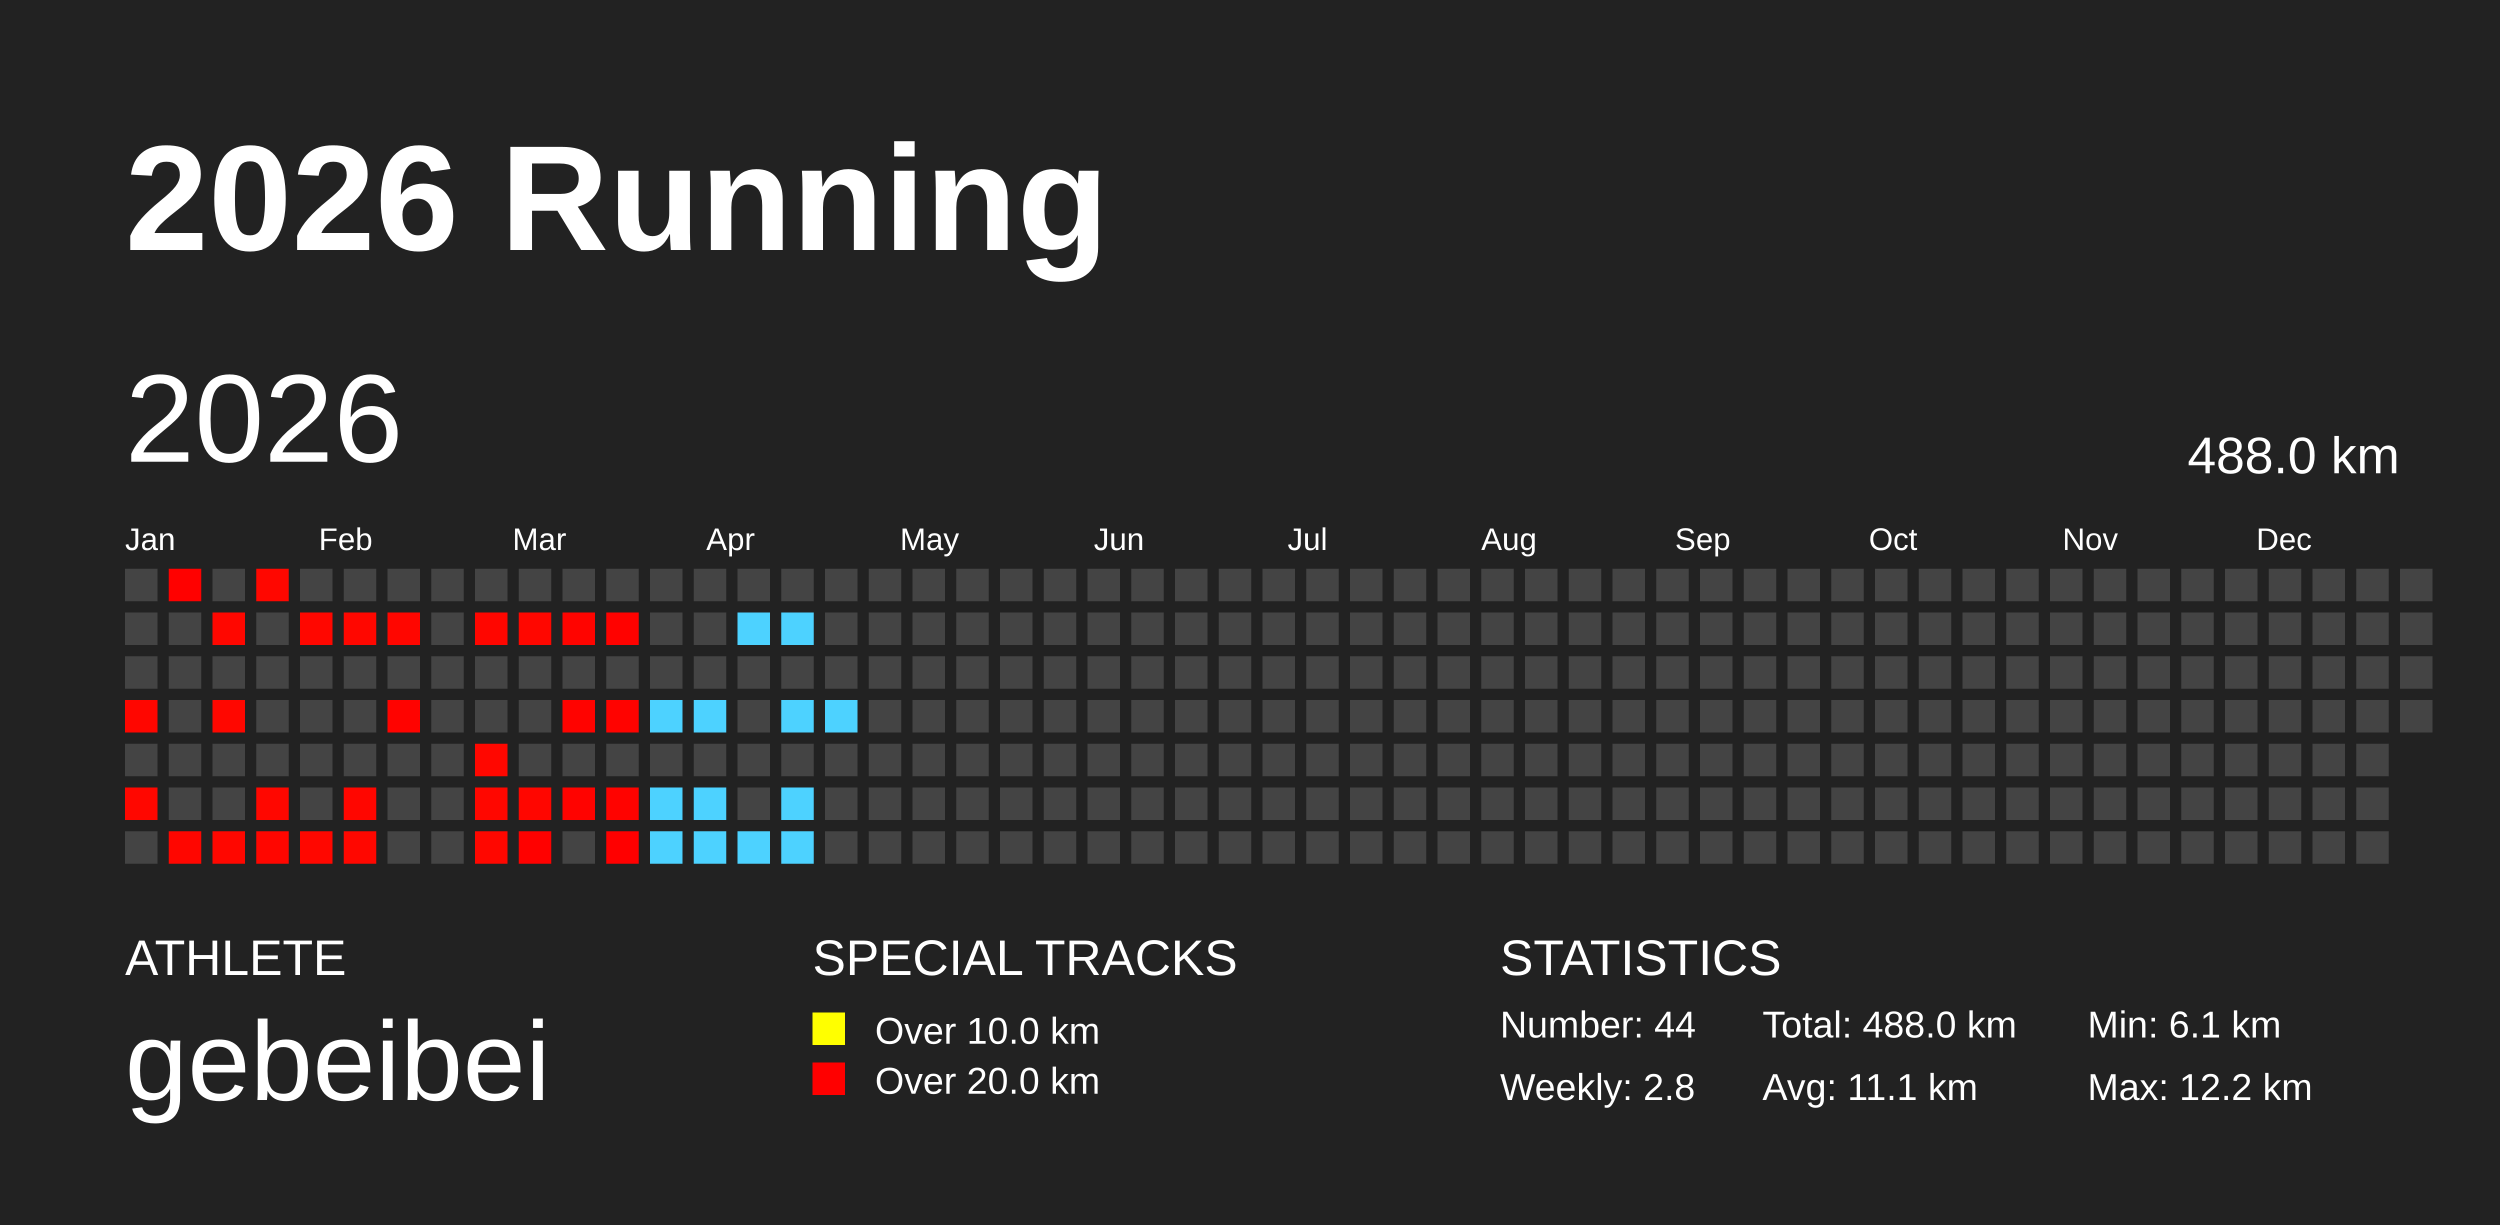
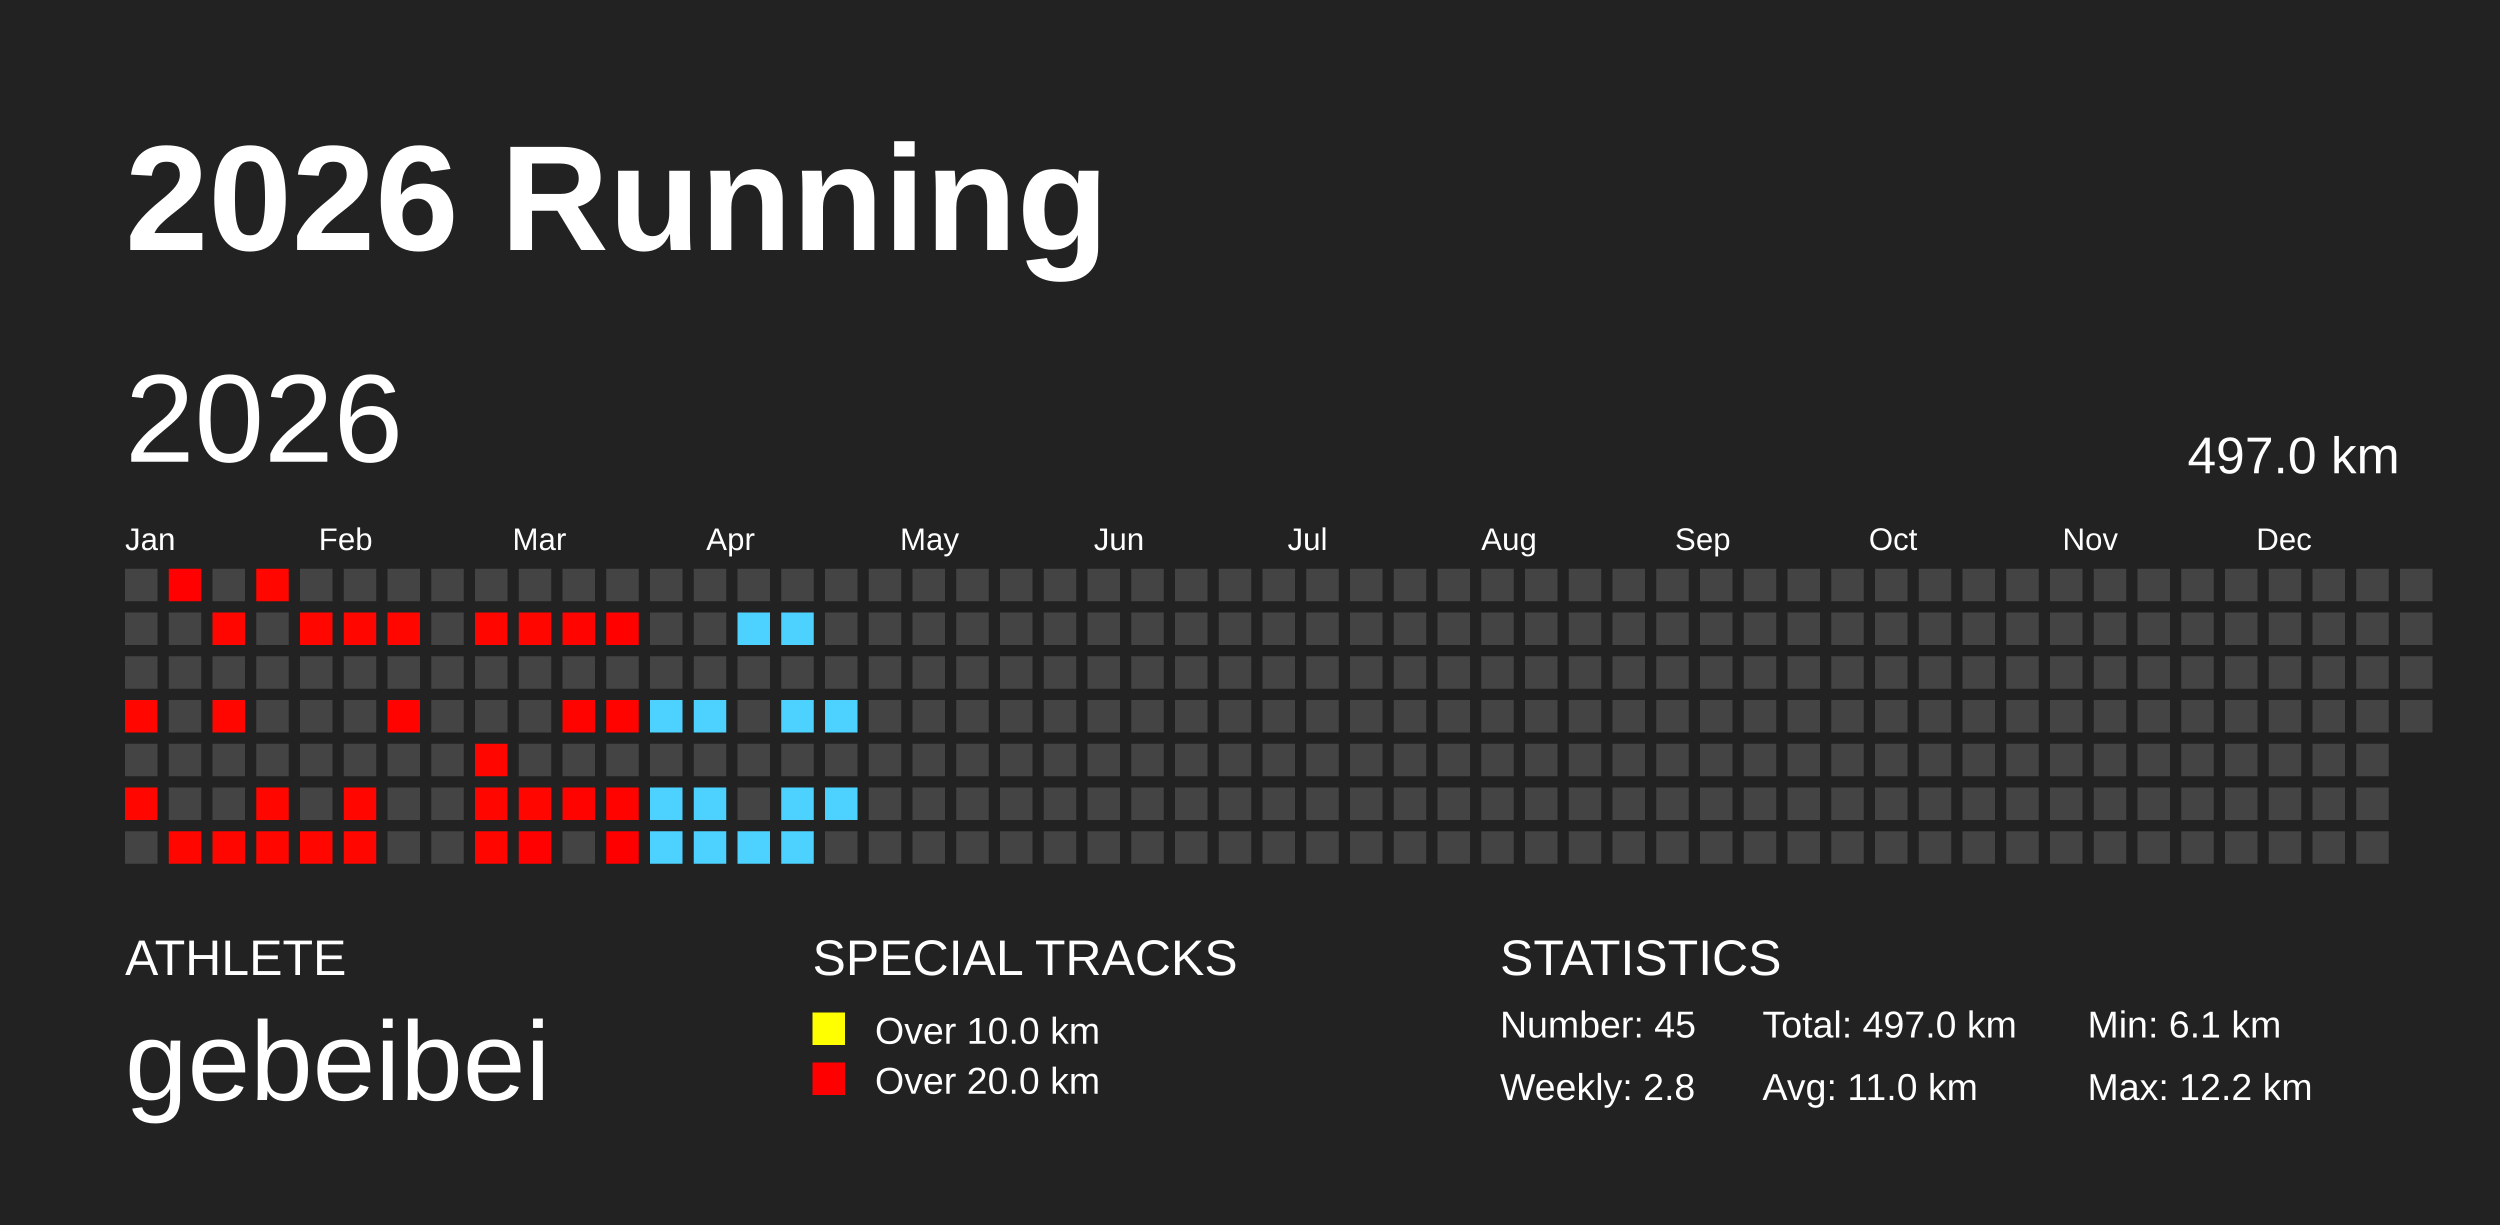
<svg xmlns="http://www.w3.org/2000/svg" baseProfile="full" height="98mm" version="1.1" viewBox="0,0,200,98" width="200mm">
  <defs />
  <rect fill="#222222" height="98" width="200" x="0" y="0" />
  <text fill="#FFFFFF" style="font-size:12px; font-family:Arial; font-weight:bold;" x="10" y="20">2026 Running</text>
  <text fill="#FFFFFF" style="font-size:4px; font-family:Arial" x="10" y="78">ATHLETE</text>
  <text fill="#FFFFFF" style="font-size:9px; font-family:Arial" x="10" y="88">gebeibei</text>
  <text fill="#FFFFFF" style="font-size:4px; font-family:Arial" x="65" y="78">SPECIAL TRACKS</text>
  <rect fill="yellow" height="2.6" width="2.6" x="65" y="81" />
  <text fill="#FFFFFF" style="font-size:3px; font-family:Arial" x="70" y="83.5">Over 10.0 km</text>
  <rect fill="red" height="2.6" width="2.6" x="65" y="85" />
  <text fill="#FFFFFF" style="font-size:3px; font-family:Arial" x="70" y="87.5">Over 20.0 km</text>
  <text fill="#FFFFFF" style="font-size:4px; font-family:Arial" x="120" y="78">STATISTICS</text>
-   <text fill="#FFFFFF" style="font-size:3px; font-family:Arial" x="120" y="83">Number: 44</text>
+   <text fill="#FFFFFF" style="font-size:3px; font-family:Arial" x="120" y="83">Number: 45</text>
  <text fill="#FFFFFF" style="font-size:3px; font-family:Arial" x="120" y="88">Weekly: 2.8</text>
-   <text fill="#FFFFFF" style="font-size:3px; font-family:Arial" x="141" y="83">Total: 488.0 km</text>
-   <text fill="#FFFFFF" style="font-size:3px; font-family:Arial" x="141" y="88">Avg: 11.1 km</text>
+   <text fill="#FFFFFF" style="font-size:3px; font-family:Arial" x="141" y="83">Total: 497.0 km</text>
+   <text fill="#FFFFFF" style="font-size:3px; font-family:Arial" x="141" y="88">Avg: 11.0 km</text>
  <text fill="#FFFFFF" style="font-size:3px; font-family:Arial" x="167" y="83">Min: 6.1 km</text>
  <text fill="#FFFFFF" style="font-size:3px; font-family:Arial" x="167" y="88">Max: 12.2 km</text>
  <text dominant-baseline="hanging" fill="#FFFFFF" style="font-size:10.0px; font-family:Arial;" x="10" y="30">2026</text>
-   <text dominant-baseline="hanging" fill="#FFFFFF" style="font-size:4.125px; font-family:Arial;" x="175" y="35">488.0 km</text>
+   <text dominant-baseline="hanging" fill="#FFFFFF" style="font-size:4.125px; font-family:Arial;" x="175" y="35">497.0 km</text>
  <text fill="#FFFFFF" style="font-size:2.5px; font-family:Arial" x="10.0" y="44">Jan</text>
  <text fill="#FFFFFF" style="font-size:2.5px; font-family:Arial" x="25.5" y="44">Feb</text>
  <text fill="#FFFFFF" style="font-size:2.5px; font-family:Arial" x="41.0" y="44">Mar</text>
  <text fill="#FFFFFF" style="font-size:2.5px; font-family:Arial" x="56.5" y="44">Apr</text>
  <text fill="#FFFFFF" style="font-size:2.5px; font-family:Arial" x="72.0" y="44">May</text>
  <text fill="#FFFFFF" style="font-size:2.5px; font-family:Arial" x="87.5" y="44">Jun</text>
  <text fill="#FFFFFF" style="font-size:2.5px; font-family:Arial" x="103.0" y="44">Jul</text>
  <text fill="#FFFFFF" style="font-size:2.5px; font-family:Arial" x="118.5" y="44">Aug</text>
  <text fill="#FFFFFF" style="font-size:2.5px; font-family:Arial" x="134.0" y="44">Sep</text>
  <text fill="#FFFFFF" style="font-size:2.5px; font-family:Arial" x="149.5" y="44">Oct</text>
  <text fill="#FFFFFF" style="font-size:2.5px; font-family:Arial" x="165.0" y="44">Nov</text>
  <text fill="#FFFFFF" style="font-size:2.5px; font-family:Arial" x="180.5" y="44">Dec</text>
  <rect fill="#444444" height="2.6" width="2.6" x="10.0" y="45.5" />
  <rect fill="#444444" height="2.6" width="2.6" x="10.0" y="49.0" />
  <rect fill="#444444" height="2.6" width="2.6" x="10.0" y="52.5" />
  <rect fill="#ff0600" height="2.6" width="2.6" x="10.0" y="56.0" />
  <rect fill="#444444" height="2.6" width="2.6" x="10.0" y="59.5" />
  <rect fill="#ff0700" height="2.6" width="2.6" x="10.0" y="63.0" />
  <rect fill="#444444" height="2.6" width="2.6" x="10.0" y="66.5" />
  <rect fill="#ff0100" height="2.6" width="2.6" x="13.5" y="45.5" />
  <rect fill="#444444" height="2.6" width="2.6" x="13.5" y="49.0" />
  <rect fill="#444444" height="2.6" width="2.6" x="13.5" y="52.5" />
  <rect fill="#444444" height="2.6" width="2.6" x="13.5" y="56.0" />
  <rect fill="#444444" height="2.6" width="2.6" x="13.5" y="59.5" />
  <rect fill="#444444" height="2.6" width="2.6" x="13.5" y="63.0" />
  <rect fill="#ff0600" height="2.6" width="2.6" x="13.5" y="66.5" />
  <rect fill="#444444" height="2.6" width="2.6" x="17.0" y="45.5" />
  <rect fill="#ff0700" height="2.6" width="2.6" x="17.0" y="49.0" />
  <rect fill="#444444" height="2.6" width="2.6" x="17.0" y="52.5" />
  <rect fill="#ff0700" height="2.6" width="2.6" x="17.0" y="56.0" />
  <rect fill="#444444" height="2.6" width="2.6" x="17.0" y="59.5" />
  <rect fill="#444444" height="2.6" width="2.6" x="17.0" y="63.0" />
  <rect fill="#ff0700" height="2.6" width="2.6" x="17.0" y="66.5" />
  <rect fill="#ff0700" height="2.6" width="2.6" x="20.5" y="45.5" />
  <rect fill="#444444" height="2.6" width="2.6" x="20.5" y="49.0" />
  <rect fill="#444444" height="2.6" width="2.6" x="20.5" y="52.5" />
  <rect fill="#444444" height="2.6" width="2.6" x="20.5" y="56.0" />
  <rect fill="#444444" height="2.6" width="2.6" x="20.5" y="59.5" />
  <rect fill="#ff0700" height="2.6" width="2.6" x="20.5" y="63.0" />
  <rect fill="#ff0600" height="2.6" width="2.6" x="20.5" y="66.5" />
  <rect fill="#444444" height="2.6" width="2.6" x="24.0" y="45.5" />
  <rect fill="#ff0700" height="2.6" width="2.6" x="24.0" y="49.0" />
  <rect fill="#444444" height="2.6" width="2.6" x="24.0" y="52.5" />
  <rect fill="#444444" height="2.6" width="2.6" x="24.0" y="56.0" />
  <rect fill="#444444" height="2.6" width="2.6" x="24.0" y="59.5" />
  <rect fill="#444444" height="2.6" width="2.6" x="24.0" y="63.0" />
  <rect fill="#ff0700" height="2.6" width="2.6" x="24.0" y="66.5" />
  <rect fill="#444444" height="2.6" width="2.6" x="27.5" y="45.5" />
  <rect fill="#ff0700" height="2.6" width="2.6" x="27.5" y="49.0" />
  <rect fill="#444444" height="2.6" width="2.6" x="27.5" y="52.5" />
  <rect fill="#444444" height="2.6" width="2.6" x="27.5" y="56.0" />
  <rect fill="#444444" height="2.6" width="2.6" x="27.5" y="59.5" />
  <rect fill="#ff0600" height="2.6" width="2.6" x="27.5" y="63.0" />
  <rect fill="#ff0700" height="2.6" width="2.6" x="27.5" y="66.5" />
  <rect fill="#444444" height="2.6" width="2.6" x="31.0" y="45.5" />
  <rect fill="#ff0600" height="2.6" width="2.6" x="31.0" y="49.0" />
  <rect fill="#444444" height="2.6" width="2.6" x="31.0" y="52.5" />
  <rect fill="#ff0300" height="2.6" width="2.6" x="31.0" y="56.0" />
  <rect fill="#444444" height="2.6" width="2.6" x="31.0" y="59.5" />
  <rect fill="#444444" height="2.6" width="2.6" x="31.0" y="63.0" />
  <rect fill="#444444" height="2.6" width="2.6" x="31.0" y="66.5" />
  <rect fill="#444444" height="2.6" width="2.6" x="34.5" y="45.5" />
  <rect fill="#444444" height="2.6" width="2.6" x="34.5" y="49.0" />
  <rect fill="#444444" height="2.6" width="2.6" x="34.5" y="52.5" />
  <rect fill="#444444" height="2.6" width="2.6" x="34.5" y="56.0" />
  <rect fill="#444444" height="2.6" width="2.6" x="34.5" y="59.5" />
  <rect fill="#444444" height="2.6" width="2.6" x="34.5" y="63.0" />
  <rect fill="#444444" height="2.6" width="2.6" x="34.5" y="66.5" />
  <rect fill="#444444" height="2.6" width="2.6" x="38.0" y="45.5" />
  <rect fill="#ff0600" height="2.6" width="2.6" x="38.0" y="49.0" />
  <rect fill="#444444" height="2.6" width="2.6" x="38.0" y="52.5" />
  <rect fill="#444444" height="2.6" width="2.6" x="38.0" y="56.0" />
  <rect fill="#ff0700" height="2.6" width="2.6" x="38.0" y="59.5" />
  <rect fill="#ff0700" height="2.6" width="2.6" x="38.0" y="63.0" />
  <rect fill="#ff0700" height="2.6" width="2.6" x="38.0" y="66.5" />
  <rect fill="#444444" height="2.6" width="2.6" x="41.5" y="45.5" />
  <rect fill="#ff0700" height="2.6" width="2.6" x="41.5" y="49.0" />
  <rect fill="#444444" height="2.6" width="2.6" x="41.5" y="52.5" />
  <rect fill="#444444" height="2.6" width="2.6" x="41.5" y="56.0" />
  <rect fill="#444444" height="2.6" width="2.6" x="41.5" y="59.5" />
  <rect fill="#ff0600" height="2.6" width="2.6" x="41.5" y="63.0" />
  <rect fill="#ff0100" height="2.6" width="2.6" x="41.5" y="66.5" />
  <rect fill="#444444" height="2.6" width="2.6" x="45.0" y="45.5" />
  <rect fill="#ff0400" height="2.6" width="2.6" x="45.0" y="49.0" />
  <rect fill="#444444" height="2.6" width="2.6" x="45.0" y="52.5" />
  <rect fill="#ff0300" height="2.6" width="2.6" x="45.0" y="56.0" />
  <rect fill="#444444" height="2.6" width="2.6" x="45.0" y="59.5" />
  <rect fill="#ff0300" height="2.6" width="2.6" x="45.0" y="63.0" />
  <rect fill="#444444" height="2.6" width="2.6" x="45.0" y="66.5" />
  <rect fill="#444444" height="2.6" width="2.6" x="48.5" y="45.5" />
  <rect fill="#ff0200" height="2.6" width="2.6" x="48.5" y="49.0" />
  <rect fill="#444444" height="2.6" width="2.6" x="48.5" y="52.5" />
  <rect fill="#ff0300" height="2.6" width="2.6" x="48.5" y="56.0" />
  <rect fill="#444444" height="2.6" width="2.6" x="48.5" y="59.5" />
  <rect fill="#ff0300" height="2.6" width="2.6" x="48.5" y="63.0" />
  <rect fill="#ff0000" height="2.6" width="2.6" x="48.5" y="66.5" />
  <rect fill="#444444" height="2.6" width="2.6" x="52.0" y="45.5" />
  <rect fill="#444444" height="2.6" width="2.6" x="52.0" y="49.0" />
  <rect fill="#444444" height="2.6" width="2.6" x="52.0" y="52.5" />
  <rect fill="#4dd2ff" height="2.6" width="2.6" x="52.0" y="56.0" />
  <rect fill="#444444" height="2.6" width="2.6" x="52.0" y="59.5" />
  <rect fill="#4dd2ff" height="2.6" width="2.6" x="52.0" y="63.0" />
  <rect fill="#4dd2ff" height="2.6" width="2.6" x="52.0" y="66.5" />
  <rect fill="#444444" height="2.6" width="2.6" x="55.5" y="45.5" />
  <rect fill="#444444" height="2.6" width="2.6" x="55.5" y="49.0" />
  <rect fill="#444444" height="2.6" width="2.6" x="55.5" y="52.5" />
  <rect fill="#4dd2ff" height="2.6" width="2.6" x="55.5" y="56.0" />
  <rect fill="#444444" height="2.6" width="2.6" x="55.5" y="59.5" />
  <rect fill="#4dd2ff" height="2.6" width="2.6" x="55.5" y="63.0" />
  <rect fill="#4dd2ff" height="2.6" width="2.6" x="55.5" y="66.5" />
  <rect fill="#444444" height="2.6" width="2.6" x="59.0" y="45.5" />
  <rect fill="#4dd2ff" height="2.6" width="2.6" x="59.0" y="49.0" />
  <rect fill="#444444" height="2.6" width="2.6" x="59.0" y="52.5" />
  <rect fill="#444444" height="2.6" width="2.6" x="59.0" y="56.0" />
  <rect fill="#444444" height="2.6" width="2.6" x="59.0" y="59.5" />
  <rect fill="#444444" height="2.6" width="2.6" x="59.0" y="63.0" />
  <rect fill="#4dd2ff" height="2.6" width="2.6" x="59.0" y="66.5" />
  <rect fill="#444444" height="2.6" width="2.6" x="62.5" y="45.5" />
  <rect fill="#4dd2ff" height="2.6" width="2.6" x="62.5" y="49.0" />
  <rect fill="#444444" height="2.6" width="2.6" x="62.5" y="52.5" />
  <rect fill="#4dd2ff" height="2.6" width="2.6" x="62.5" y="56.0" />
  <rect fill="#444444" height="2.6" width="2.6" x="62.5" y="59.5" />
  <rect fill="#4dd2ff" height="2.6" width="2.6" x="62.5" y="63.0" />
  <rect fill="#4dd2ff" height="2.6" width="2.6" x="62.5" y="66.5" />
  <rect fill="#444444" height="2.6" width="2.6" x="66.0" y="45.5" />
  <rect fill="#444444" height="2.6" width="2.6" x="66.0" y="49.0" />
  <rect fill="#444444" height="2.6" width="2.6" x="66.0" y="52.5" />
  <rect fill="#4dd2ff" height="2.6" width="2.6" x="66.0" y="56.0" />
  <rect fill="#444444" height="2.6" width="2.6" x="66.0" y="59.5" />
-   <rect fill="#444444" height="2.6" width="2.6" x="66.0" y="63.0" />
+   <rect fill="#4dd2ff" height="2.6" width="2.6" x="66.0" y="63.0" />
  <rect fill="#444444" height="2.6" width="2.6" x="66.0" y="66.5" />
  <rect fill="#444444" height="2.6" width="2.6" x="69.5" y="45.5" />
  <rect fill="#444444" height="2.6" width="2.6" x="69.5" y="49.0" />
  <rect fill="#444444" height="2.6" width="2.6" x="69.5" y="52.5" />
  <rect fill="#444444" height="2.6" width="2.6" x="69.5" y="56.0" />
  <rect fill="#444444" height="2.6" width="2.6" x="69.5" y="59.5" />
  <rect fill="#444444" height="2.6" width="2.6" x="69.5" y="63.0" />
  <rect fill="#444444" height="2.6" width="2.6" x="69.5" y="66.5" />
  <rect fill="#444444" height="2.6" width="2.6" x="73.0" y="45.5" />
  <rect fill="#444444" height="2.6" width="2.6" x="73.0" y="49.0" />
  <rect fill="#444444" height="2.6" width="2.6" x="73.0" y="52.5" />
  <rect fill="#444444" height="2.6" width="2.6" x="73.0" y="56.0" />
  <rect fill="#444444" height="2.6" width="2.6" x="73.0" y="59.5" />
  <rect fill="#444444" height="2.6" width="2.6" x="73.0" y="63.0" />
  <rect fill="#444444" height="2.6" width="2.6" x="73.0" y="66.5" />
  <rect fill="#444444" height="2.6" width="2.6" x="76.5" y="45.5" />
  <rect fill="#444444" height="2.6" width="2.6" x="76.5" y="49.0" />
  <rect fill="#444444" height="2.6" width="2.6" x="76.5" y="52.5" />
  <rect fill="#444444" height="2.6" width="2.6" x="76.5" y="56.0" />
  <rect fill="#444444" height="2.6" width="2.6" x="76.5" y="59.5" />
  <rect fill="#444444" height="2.6" width="2.6" x="76.5" y="63.0" />
  <rect fill="#444444" height="2.6" width="2.6" x="76.5" y="66.5" />
  <rect fill="#444444" height="2.6" width="2.6" x="80.0" y="45.5" />
  <rect fill="#444444" height="2.6" width="2.6" x="80.0" y="49.0" />
  <rect fill="#444444" height="2.6" width="2.6" x="80.0" y="52.5" />
  <rect fill="#444444" height="2.6" width="2.6" x="80.0" y="56.0" />
  <rect fill="#444444" height="2.6" width="2.6" x="80.0" y="59.5" />
  <rect fill="#444444" height="2.6" width="2.6" x="80.0" y="63.0" />
  <rect fill="#444444" height="2.6" width="2.6" x="80.0" y="66.5" />
  <rect fill="#444444" height="2.6" width="2.6" x="83.5" y="45.5" />
  <rect fill="#444444" height="2.6" width="2.6" x="83.5" y="49.0" />
  <rect fill="#444444" height="2.6" width="2.6" x="83.5" y="52.5" />
  <rect fill="#444444" height="2.6" width="2.6" x="83.5" y="56.0" />
  <rect fill="#444444" height="2.6" width="2.6" x="83.5" y="59.5" />
  <rect fill="#444444" height="2.6" width="2.6" x="83.5" y="63.0" />
  <rect fill="#444444" height="2.6" width="2.6" x="83.5" y="66.5" />
  <rect fill="#444444" height="2.6" width="2.6" x="87.0" y="45.5" />
  <rect fill="#444444" height="2.6" width="2.6" x="87.0" y="49.0" />
  <rect fill="#444444" height="2.6" width="2.6" x="87.0" y="52.5" />
  <rect fill="#444444" height="2.6" width="2.6" x="87.0" y="56.0" />
  <rect fill="#444444" height="2.6" width="2.6" x="87.0" y="59.5" />
  <rect fill="#444444" height="2.6" width="2.6" x="87.0" y="63.0" />
  <rect fill="#444444" height="2.6" width="2.6" x="87.0" y="66.5" />
  <rect fill="#444444" height="2.6" width="2.6" x="90.5" y="45.5" />
  <rect fill="#444444" height="2.6" width="2.6" x="90.5" y="49.0" />
  <rect fill="#444444" height="2.6" width="2.6" x="90.5" y="52.5" />
  <rect fill="#444444" height="2.6" width="2.6" x="90.5" y="56.0" />
  <rect fill="#444444" height="2.6" width="2.6" x="90.5" y="59.5" />
  <rect fill="#444444" height="2.6" width="2.6" x="90.5" y="63.0" />
  <rect fill="#444444" height="2.6" width="2.6" x="90.5" y="66.5" />
  <rect fill="#444444" height="2.6" width="2.6" x="94.0" y="45.5" />
  <rect fill="#444444" height="2.6" width="2.6" x="94.0" y="49.0" />
  <rect fill="#444444" height="2.6" width="2.6" x="94.0" y="52.5" />
  <rect fill="#444444" height="2.6" width="2.6" x="94.0" y="56.0" />
  <rect fill="#444444" height="2.6" width="2.6" x="94.0" y="59.5" />
  <rect fill="#444444" height="2.6" width="2.6" x="94.0" y="63.0" />
  <rect fill="#444444" height="2.6" width="2.6" x="94.0" y="66.5" />
  <rect fill="#444444" height="2.6" width="2.6" x="97.5" y="45.5" />
  <rect fill="#444444" height="2.6" width="2.6" x="97.5" y="49.0" />
  <rect fill="#444444" height="2.6" width="2.6" x="97.5" y="52.5" />
  <rect fill="#444444" height="2.6" width="2.6" x="97.5" y="56.0" />
  <rect fill="#444444" height="2.6" width="2.6" x="97.5" y="59.5" />
  <rect fill="#444444" height="2.6" width="2.6" x="97.5" y="63.0" />
  <rect fill="#444444" height="2.6" width="2.6" x="97.5" y="66.5" />
  <rect fill="#444444" height="2.6" width="2.6" x="101.0" y="45.5" />
  <rect fill="#444444" height="2.6" width="2.6" x="101.0" y="49.0" />
  <rect fill="#444444" height="2.6" width="2.6" x="101.0" y="52.5" />
  <rect fill="#444444" height="2.6" width="2.6" x="101.0" y="56.0" />
  <rect fill="#444444" height="2.6" width="2.6" x="101.0" y="59.5" />
  <rect fill="#444444" height="2.6" width="2.6" x="101.0" y="63.0" />
  <rect fill="#444444" height="2.6" width="2.6" x="101.0" y="66.5" />
  <rect fill="#444444" height="2.6" width="2.6" x="104.5" y="45.5" />
  <rect fill="#444444" height="2.6" width="2.6" x="104.5" y="49.0" />
  <rect fill="#444444" height="2.6" width="2.6" x="104.5" y="52.5" />
  <rect fill="#444444" height="2.6" width="2.6" x="104.5" y="56.0" />
  <rect fill="#444444" height="2.6" width="2.6" x="104.5" y="59.5" />
  <rect fill="#444444" height="2.6" width="2.6" x="104.5" y="63.0" />
  <rect fill="#444444" height="2.6" width="2.6" x="104.5" y="66.5" />
  <rect fill="#444444" height="2.6" width="2.6" x="108.0" y="45.5" />
  <rect fill="#444444" height="2.6" width="2.6" x="108.0" y="49.0" />
  <rect fill="#444444" height="2.6" width="2.6" x="108.0" y="52.5" />
  <rect fill="#444444" height="2.6" width="2.6" x="108.0" y="56.0" />
  <rect fill="#444444" height="2.6" width="2.6" x="108.0" y="59.5" />
  <rect fill="#444444" height="2.6" width="2.6" x="108.0" y="63.0" />
  <rect fill="#444444" height="2.6" width="2.6" x="108.0" y="66.5" />
  <rect fill="#444444" height="2.6" width="2.6" x="111.5" y="45.5" />
  <rect fill="#444444" height="2.6" width="2.6" x="111.5" y="49.0" />
  <rect fill="#444444" height="2.6" width="2.6" x="111.5" y="52.5" />
  <rect fill="#444444" height="2.6" width="2.6" x="111.5" y="56.0" />
  <rect fill="#444444" height="2.6" width="2.6" x="111.5" y="59.5" />
  <rect fill="#444444" height="2.6" width="2.6" x="111.5" y="63.0" />
  <rect fill="#444444" height="2.6" width="2.6" x="111.5" y="66.5" />
  <rect fill="#444444" height="2.6" width="2.6" x="115.0" y="45.5" />
  <rect fill="#444444" height="2.6" width="2.6" x="115.0" y="49.0" />
  <rect fill="#444444" height="2.6" width="2.6" x="115.0" y="52.5" />
  <rect fill="#444444" height="2.6" width="2.6" x="115.0" y="56.0" />
  <rect fill="#444444" height="2.6" width="2.6" x="115.0" y="59.5" />
  <rect fill="#444444" height="2.6" width="2.6" x="115.0" y="63.0" />
  <rect fill="#444444" height="2.6" width="2.6" x="115.0" y="66.5" />
  <rect fill="#444444" height="2.6" width="2.6" x="118.5" y="45.5" />
  <rect fill="#444444" height="2.6" width="2.6" x="118.5" y="49.0" />
  <rect fill="#444444" height="2.6" width="2.6" x="118.5" y="52.5" />
  <rect fill="#444444" height="2.6" width="2.6" x="118.5" y="56.0" />
  <rect fill="#444444" height="2.6" width="2.6" x="118.5" y="59.5" />
  <rect fill="#444444" height="2.6" width="2.6" x="118.5" y="63.0" />
  <rect fill="#444444" height="2.6" width="2.6" x="118.5" y="66.5" />
  <rect fill="#444444" height="2.6" width="2.6" x="122.0" y="45.5" />
  <rect fill="#444444" height="2.6" width="2.6" x="122.0" y="49.0" />
  <rect fill="#444444" height="2.6" width="2.6" x="122.0" y="52.5" />
  <rect fill="#444444" height="2.6" width="2.6" x="122.0" y="56.0" />
  <rect fill="#444444" height="2.6" width="2.6" x="122.0" y="59.5" />
  <rect fill="#444444" height="2.6" width="2.6" x="122.0" y="63.0" />
  <rect fill="#444444" height="2.6" width="2.6" x="122.0" y="66.5" />
  <rect fill="#444444" height="2.6" width="2.6" x="125.5" y="45.5" />
  <rect fill="#444444" height="2.6" width="2.6" x="125.5" y="49.0" />
  <rect fill="#444444" height="2.6" width="2.6" x="125.5" y="52.5" />
  <rect fill="#444444" height="2.6" width="2.6" x="125.5" y="56.0" />
  <rect fill="#444444" height="2.6" width="2.6" x="125.5" y="59.5" />
  <rect fill="#444444" height="2.6" width="2.6" x="125.5" y="63.0" />
  <rect fill="#444444" height="2.6" width="2.6" x="125.5" y="66.5" />
  <rect fill="#444444" height="2.6" width="2.6" x="129.0" y="45.5" />
  <rect fill="#444444" height="2.6" width="2.6" x="129.0" y="49.0" />
  <rect fill="#444444" height="2.6" width="2.6" x="129.0" y="52.5" />
  <rect fill="#444444" height="2.6" width="2.6" x="129.0" y="56.0" />
  <rect fill="#444444" height="2.6" width="2.6" x="129.0" y="59.5" />
  <rect fill="#444444" height="2.6" width="2.6" x="129.0" y="63.0" />
  <rect fill="#444444" height="2.6" width="2.6" x="129.0" y="66.5" />
  <rect fill="#444444" height="2.6" width="2.6" x="132.5" y="45.5" />
  <rect fill="#444444" height="2.6" width="2.6" x="132.5" y="49.0" />
  <rect fill="#444444" height="2.6" width="2.6" x="132.5" y="52.5" />
  <rect fill="#444444" height="2.6" width="2.6" x="132.5" y="56.0" />
  <rect fill="#444444" height="2.6" width="2.6" x="132.5" y="59.5" />
  <rect fill="#444444" height="2.6" width="2.6" x="132.5" y="63.0" />
  <rect fill="#444444" height="2.6" width="2.6" x="132.5" y="66.5" />
  <rect fill="#444444" height="2.6" width="2.6" x="136.0" y="45.5" />
  <rect fill="#444444" height="2.6" width="2.6" x="136.0" y="49.0" />
  <rect fill="#444444" height="2.6" width="2.6" x="136.0" y="52.5" />
  <rect fill="#444444" height="2.6" width="2.6" x="136.0" y="56.0" />
  <rect fill="#444444" height="2.6" width="2.6" x="136.0" y="59.5" />
  <rect fill="#444444" height="2.6" width="2.6" x="136.0" y="63.0" />
  <rect fill="#444444" height="2.6" width="2.6" x="136.0" y="66.5" />
  <rect fill="#444444" height="2.6" width="2.6" x="139.5" y="45.5" />
  <rect fill="#444444" height="2.6" width="2.6" x="139.5" y="49.0" />
  <rect fill="#444444" height="2.6" width="2.6" x="139.5" y="52.5" />
  <rect fill="#444444" height="2.6" width="2.6" x="139.5" y="56.0" />
  <rect fill="#444444" height="2.6" width="2.6" x="139.5" y="59.5" />
  <rect fill="#444444" height="2.6" width="2.6" x="139.5" y="63.0" />
  <rect fill="#444444" height="2.6" width="2.6" x="139.5" y="66.5" />
  <rect fill="#444444" height="2.6" width="2.6" x="143.0" y="45.5" />
  <rect fill="#444444" height="2.6" width="2.6" x="143.0" y="49.0" />
  <rect fill="#444444" height="2.6" width="2.6" x="143.0" y="52.5" />
  <rect fill="#444444" height="2.6" width="2.6" x="143.0" y="56.0" />
  <rect fill="#444444" height="2.6" width="2.6" x="143.0" y="59.5" />
  <rect fill="#444444" height="2.6" width="2.6" x="143.0" y="63.0" />
  <rect fill="#444444" height="2.6" width="2.6" x="143.0" y="66.5" />
  <rect fill="#444444" height="2.6" width="2.6" x="146.5" y="45.5" />
  <rect fill="#444444" height="2.6" width="2.6" x="146.5" y="49.0" />
  <rect fill="#444444" height="2.6" width="2.6" x="146.5" y="52.5" />
  <rect fill="#444444" height="2.6" width="2.6" x="146.5" y="56.0" />
  <rect fill="#444444" height="2.6" width="2.6" x="146.5" y="59.5" />
  <rect fill="#444444" height="2.6" width="2.6" x="146.5" y="63.0" />
  <rect fill="#444444" height="2.6" width="2.6" x="146.5" y="66.5" />
  <rect fill="#444444" height="2.6" width="2.6" x="150.0" y="45.5" />
  <rect fill="#444444" height="2.6" width="2.6" x="150.0" y="49.0" />
  <rect fill="#444444" height="2.6" width="2.6" x="150.0" y="52.5" />
  <rect fill="#444444" height="2.6" width="2.6" x="150.0" y="56.0" />
  <rect fill="#444444" height="2.6" width="2.6" x="150.0" y="59.5" />
  <rect fill="#444444" height="2.6" width="2.6" x="150.0" y="63.0" />
  <rect fill="#444444" height="2.6" width="2.6" x="150.0" y="66.5" />
  <rect fill="#444444" height="2.6" width="2.6" x="153.5" y="45.5" />
  <rect fill="#444444" height="2.6" width="2.6" x="153.5" y="49.0" />
  <rect fill="#444444" height="2.6" width="2.6" x="153.5" y="52.5" />
  <rect fill="#444444" height="2.6" width="2.6" x="153.5" y="56.0" />
  <rect fill="#444444" height="2.6" width="2.6" x="153.5" y="59.5" />
  <rect fill="#444444" height="2.6" width="2.6" x="153.5" y="63.0" />
  <rect fill="#444444" height="2.6" width="2.6" x="153.5" y="66.5" />
  <rect fill="#444444" height="2.6" width="2.6" x="157.0" y="45.5" />
  <rect fill="#444444" height="2.6" width="2.6" x="157.0" y="49.0" />
  <rect fill="#444444" height="2.6" width="2.6" x="157.0" y="52.5" />
  <rect fill="#444444" height="2.6" width="2.6" x="157.0" y="56.0" />
  <rect fill="#444444" height="2.6" width="2.6" x="157.0" y="59.5" />
  <rect fill="#444444" height="2.6" width="2.6" x="157.0" y="63.0" />
  <rect fill="#444444" height="2.6" width="2.6" x="157.0" y="66.5" />
  <rect fill="#444444" height="2.6" width="2.6" x="160.5" y="45.5" />
  <rect fill="#444444" height="2.6" width="2.6" x="160.5" y="49.0" />
  <rect fill="#444444" height="2.6" width="2.6" x="160.5" y="52.5" />
  <rect fill="#444444" height="2.6" width="2.6" x="160.5" y="56.0" />
  <rect fill="#444444" height="2.6" width="2.6" x="160.5" y="59.5" />
  <rect fill="#444444" height="2.6" width="2.6" x="160.5" y="63.0" />
  <rect fill="#444444" height="2.6" width="2.6" x="160.5" y="66.5" />
  <rect fill="#444444" height="2.6" width="2.6" x="164.0" y="45.5" />
  <rect fill="#444444" height="2.6" width="2.6" x="164.0" y="49.0" />
  <rect fill="#444444" height="2.6" width="2.6" x="164.0" y="52.5" />
  <rect fill="#444444" height="2.6" width="2.6" x="164.0" y="56.0" />
  <rect fill="#444444" height="2.6" width="2.6" x="164.0" y="59.5" />
  <rect fill="#444444" height="2.6" width="2.6" x="164.0" y="63.0" />
  <rect fill="#444444" height="2.6" width="2.6" x="164.0" y="66.5" />
  <rect fill="#444444" height="2.6" width="2.6" x="167.5" y="45.5" />
  <rect fill="#444444" height="2.6" width="2.6" x="167.5" y="49.0" />
  <rect fill="#444444" height="2.6" width="2.6" x="167.5" y="52.5" />
  <rect fill="#444444" height="2.6" width="2.6" x="167.5" y="56.0" />
  <rect fill="#444444" height="2.6" width="2.6" x="167.5" y="59.5" />
  <rect fill="#444444" height="2.6" width="2.6" x="167.5" y="63.0" />
  <rect fill="#444444" height="2.6" width="2.6" x="167.5" y="66.5" />
  <rect fill="#444444" height="2.6" width="2.6" x="171.0" y="45.5" />
  <rect fill="#444444" height="2.6" width="2.6" x="171.0" y="49.0" />
  <rect fill="#444444" height="2.6" width="2.6" x="171.0" y="52.5" />
  <rect fill="#444444" height="2.6" width="2.6" x="171.0" y="56.0" />
  <rect fill="#444444" height="2.6" width="2.6" x="171.0" y="59.5" />
  <rect fill="#444444" height="2.6" width="2.6" x="171.0" y="63.0" />
  <rect fill="#444444" height="2.6" width="2.6" x="171.0" y="66.5" />
  <rect fill="#444444" height="2.6" width="2.6" x="174.5" y="45.5" />
  <rect fill="#444444" height="2.6" width="2.6" x="174.5" y="49.0" />
  <rect fill="#444444" height="2.6" width="2.6" x="174.5" y="52.5" />
  <rect fill="#444444" height="2.6" width="2.6" x="174.5" y="56.0" />
  <rect fill="#444444" height="2.6" width="2.6" x="174.5" y="59.5" />
  <rect fill="#444444" height="2.6" width="2.6" x="174.5" y="63.0" />
  <rect fill="#444444" height="2.6" width="2.6" x="174.5" y="66.5" />
  <rect fill="#444444" height="2.6" width="2.6" x="178.0" y="45.5" />
  <rect fill="#444444" height="2.6" width="2.6" x="178.0" y="49.0" />
  <rect fill="#444444" height="2.6" width="2.6" x="178.0" y="52.5" />
  <rect fill="#444444" height="2.6" width="2.6" x="178.0" y="56.0" />
  <rect fill="#444444" height="2.6" width="2.6" x="178.0" y="59.5" />
  <rect fill="#444444" height="2.6" width="2.6" x="178.0" y="63.0" />
  <rect fill="#444444" height="2.6" width="2.6" x="178.0" y="66.5" />
  <rect fill="#444444" height="2.6" width="2.6" x="181.5" y="45.5" />
  <rect fill="#444444" height="2.6" width="2.6" x="181.5" y="49.0" />
  <rect fill="#444444" height="2.6" width="2.6" x="181.5" y="52.5" />
  <rect fill="#444444" height="2.6" width="2.6" x="181.5" y="56.0" />
  <rect fill="#444444" height="2.6" width="2.6" x="181.5" y="59.5" />
  <rect fill="#444444" height="2.6" width="2.6" x="181.5" y="63.0" />
  <rect fill="#444444" height="2.6" width="2.6" x="181.5" y="66.5" />
  <rect fill="#444444" height="2.6" width="2.6" x="185.0" y="45.5" />
  <rect fill="#444444" height="2.6" width="2.6" x="185.0" y="49.0" />
  <rect fill="#444444" height="2.6" width="2.6" x="185.0" y="52.5" />
  <rect fill="#444444" height="2.6" width="2.6" x="185.0" y="56.0" />
  <rect fill="#444444" height="2.6" width="2.6" x="185.0" y="59.5" />
  <rect fill="#444444" height="2.6" width="2.6" x="185.0" y="63.0" />
  <rect fill="#444444" height="2.6" width="2.6" x="185.0" y="66.5" />
  <rect fill="#444444" height="2.6" width="2.6" x="188.5" y="45.5" />
  <rect fill="#444444" height="2.6" width="2.6" x="188.5" y="49.0" />
  <rect fill="#444444" height="2.6" width="2.6" x="188.5" y="52.5" />
  <rect fill="#444444" height="2.6" width="2.6" x="188.5" y="56.0" />
  <rect fill="#444444" height="2.6" width="2.6" x="188.5" y="59.5" />
  <rect fill="#444444" height="2.6" width="2.6" x="188.5" y="63.0" />
  <rect fill="#444444" height="2.6" width="2.6" x="188.5" y="66.5" />
  <rect fill="#444444" height="2.6" width="2.6" x="192.0" y="45.5" />
  <rect fill="#444444" height="2.6" width="2.6" x="192.0" y="49.0" />
  <rect fill="#444444" height="2.6" width="2.6" x="192.0" y="52.5" />
  <rect fill="#444444" height="2.6" width="2.6" x="192.0" y="56.0" />
</svg>
